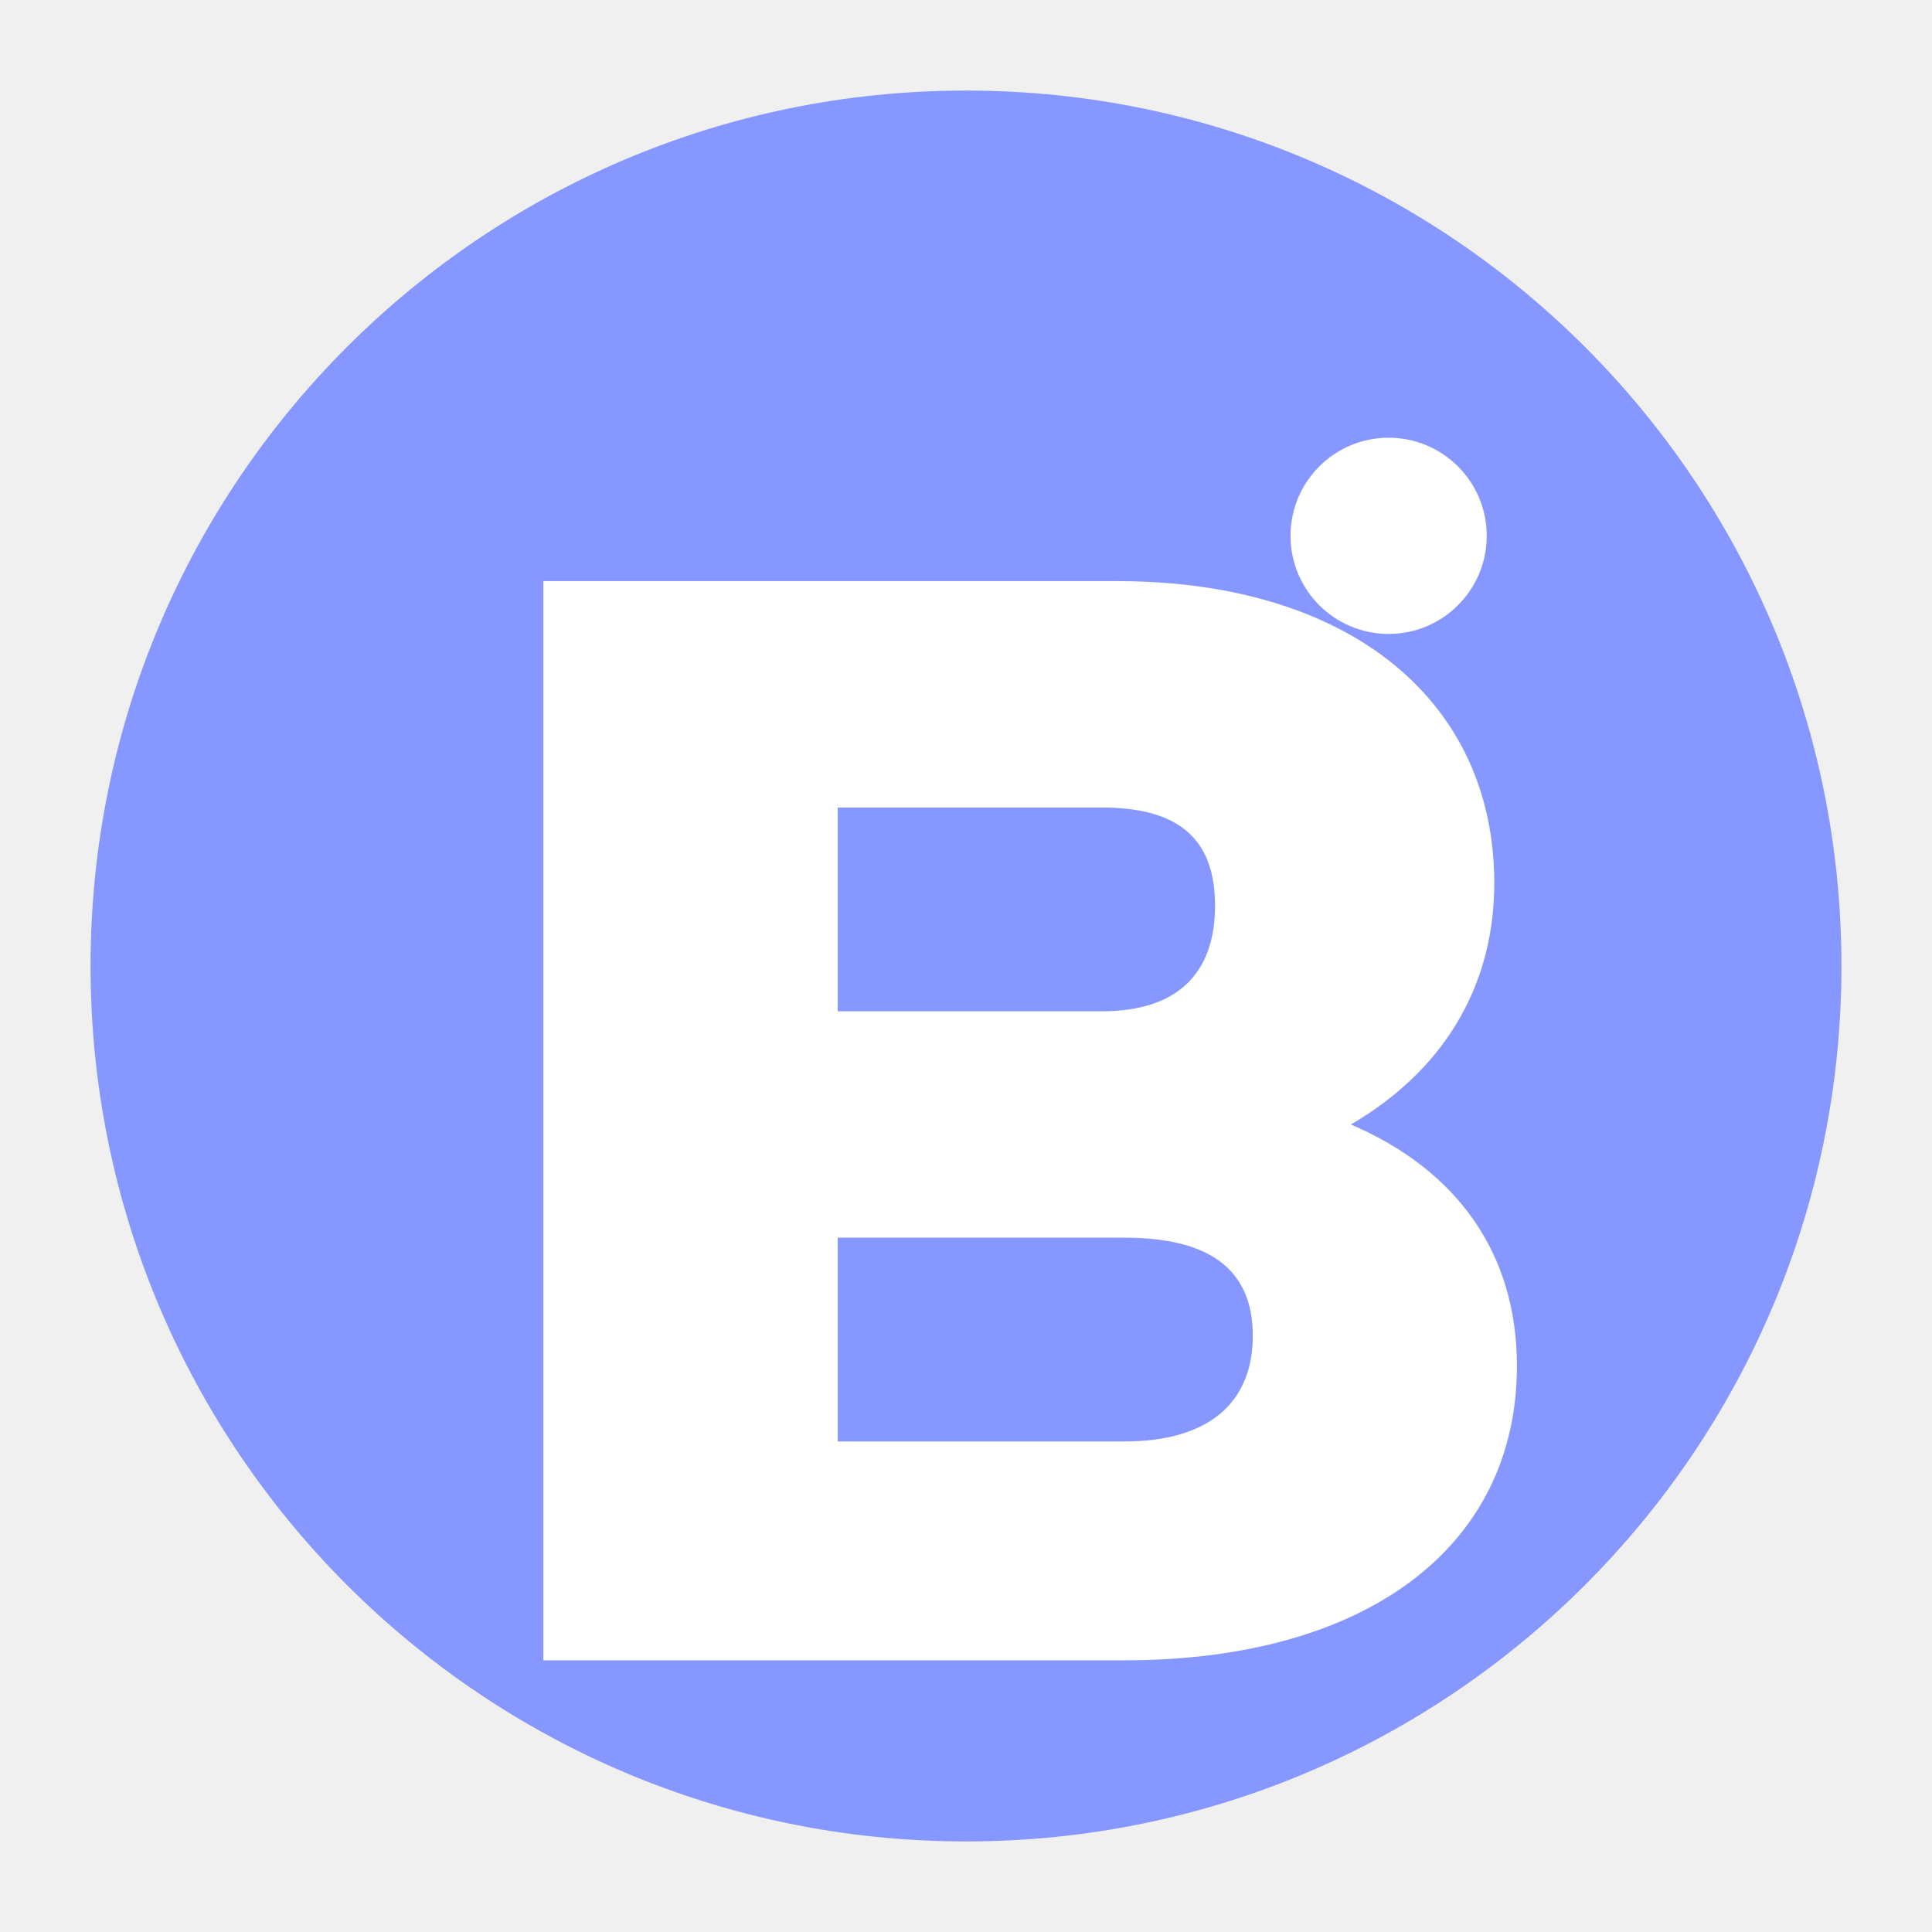
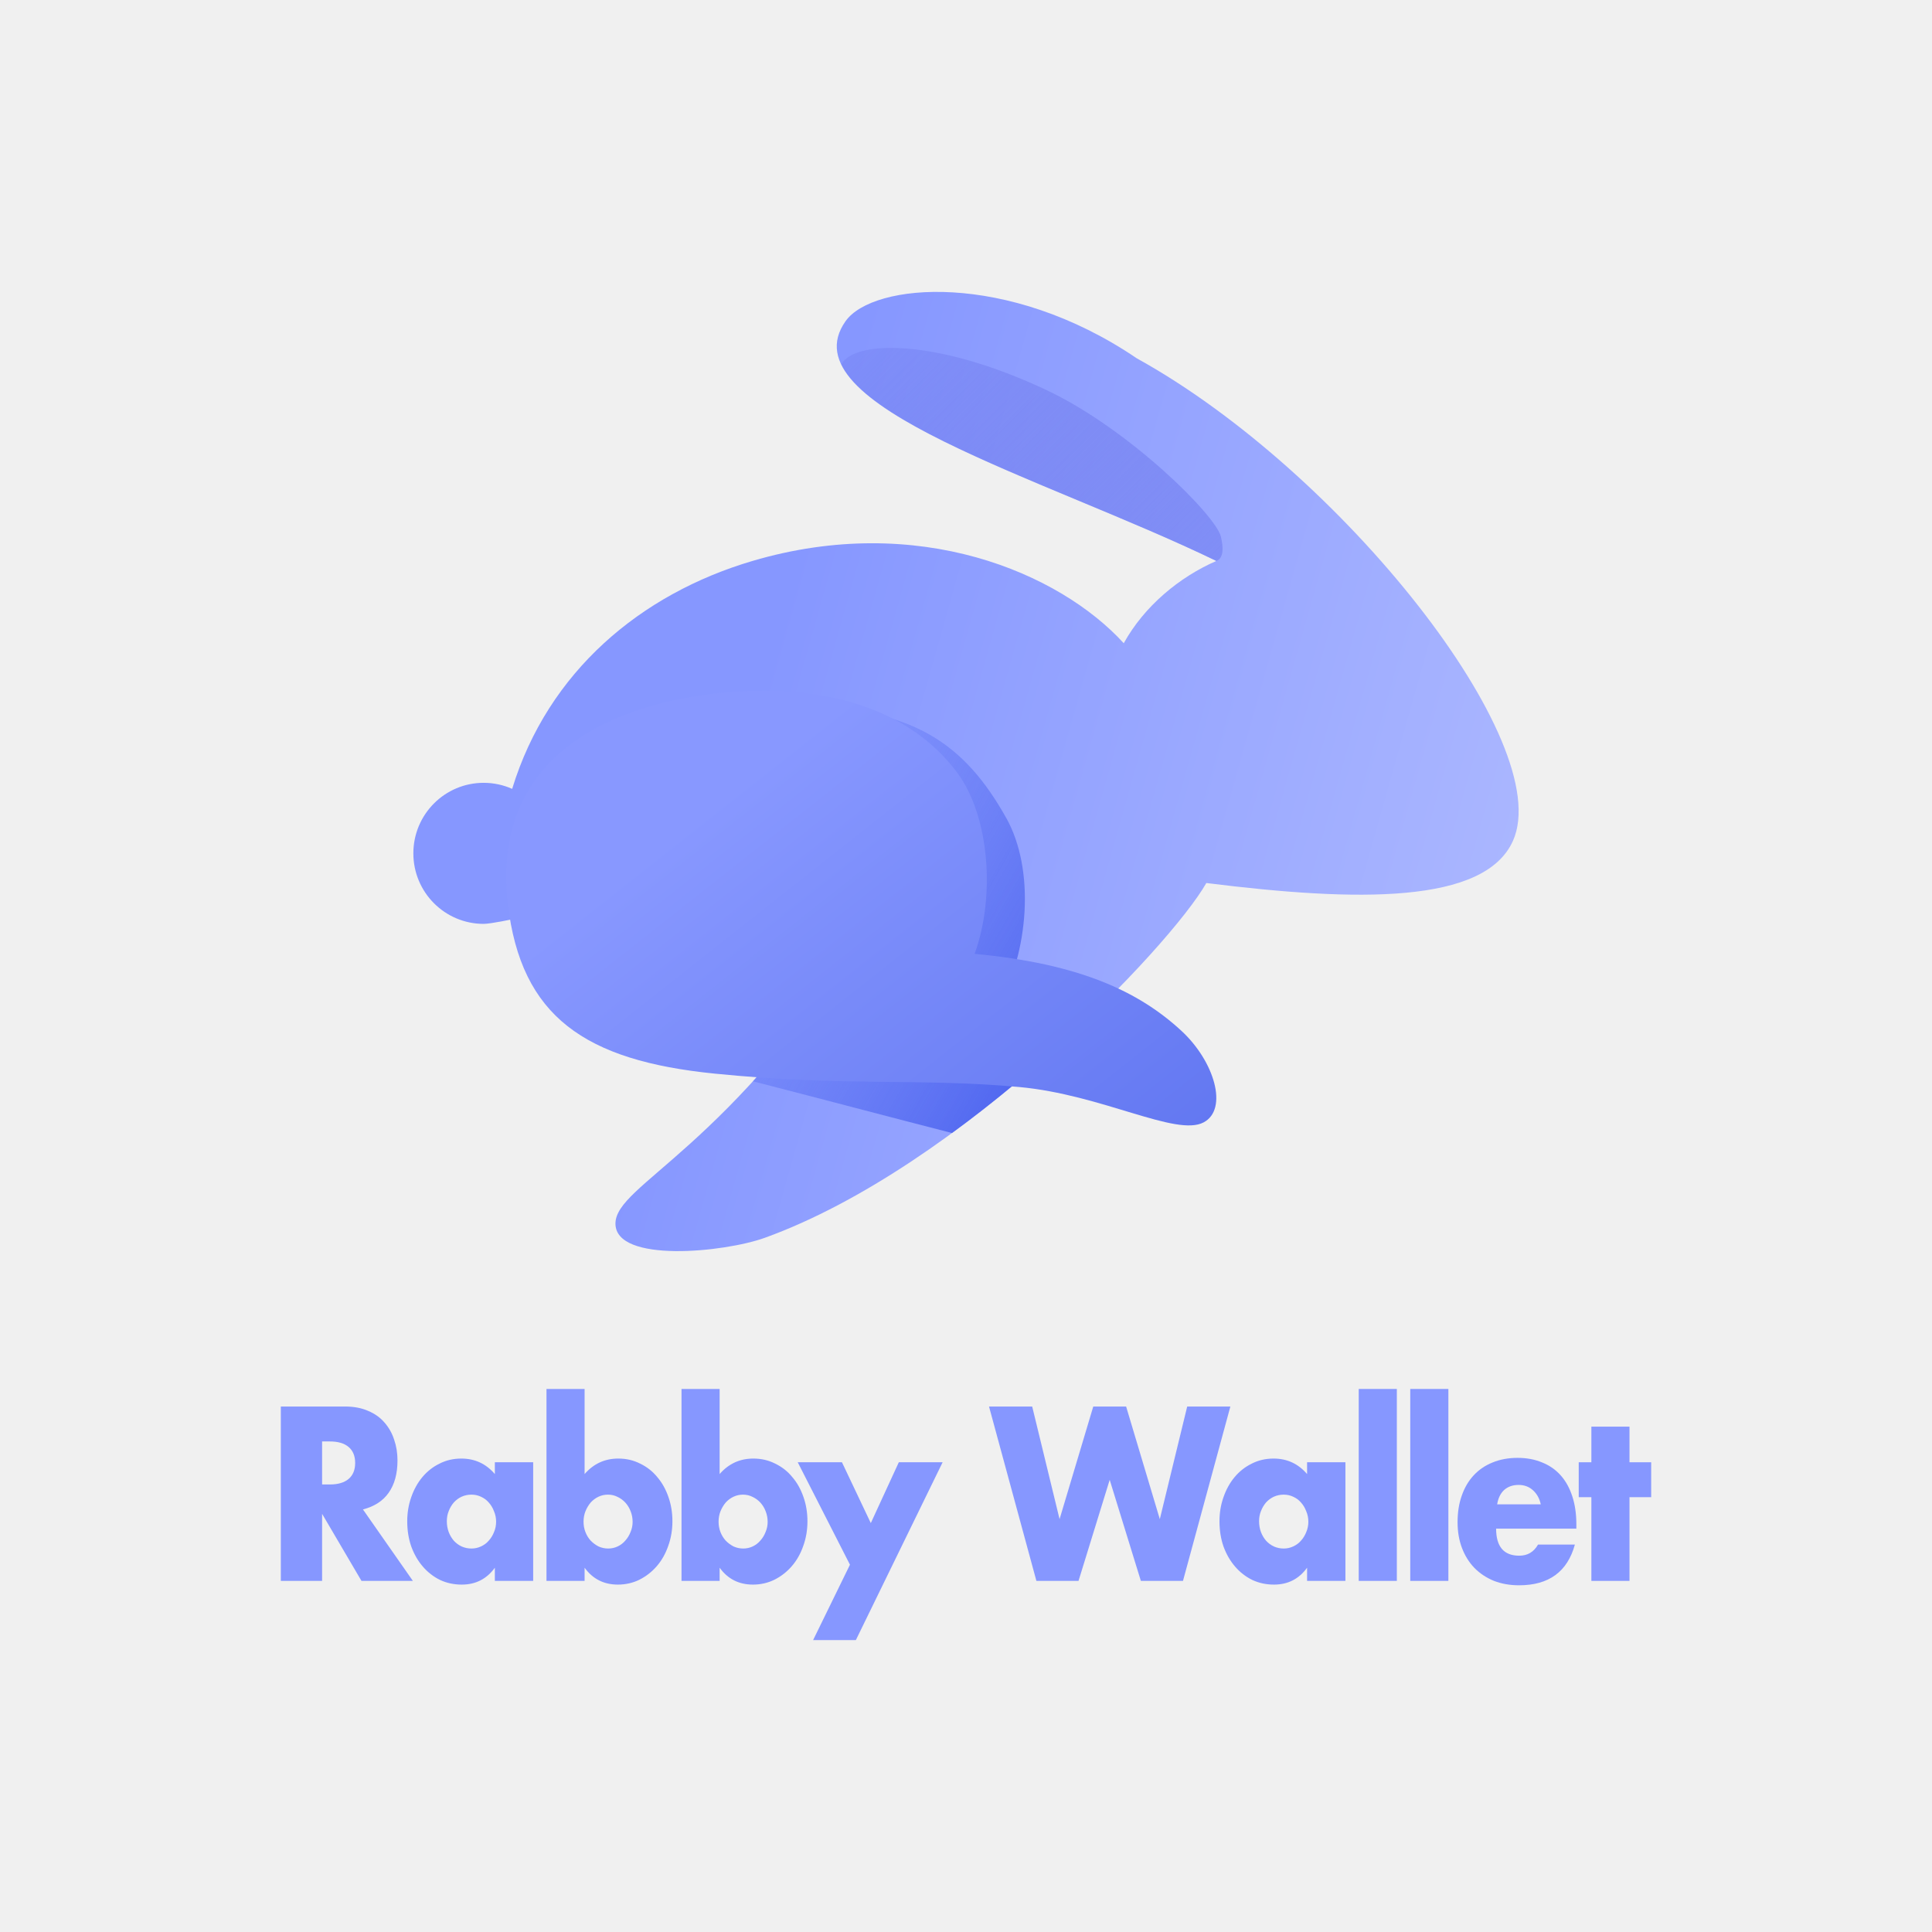
- <svg xmlns="http://www.w3.org/2000/svg" viewBox="0 0 256 256">
-   <circle cx="128" cy="128" r="116" fill="#8697FF" />
-   <path fill="#fff" d="M72 77h76c31 0 50 16 50 40 0 14-7 25-19 32 14 6 22 17 22 32 0 24-20 39-52 39H72zm39 30v27h35c10 0 15-5 15-14s-5-13-15-13zm0 57v27h38c11 0 17-5 17-14s-6-13-17-13z" />
-   <circle cx="184" cy="71" r="13" fill="#fff" />
+ <svg xmlns="http://www.w3.org/2000/svg" width="512" height="512" viewBox="0 0 512 512" fill="none">
+   <path d="M400.96 222.806C412.465 197.018 355.59 124.972 301.254 94.956C267.005 71.703 231.317 74.898 224.089 85.108C208.227 107.514 276.614 126.5 322.35 148.655C312.518 152.94 303.253 160.628 297.805 170.461C280.755 151.783 243.331 135.699 199.418 148.655C169.826 157.386 145.233 177.969 135.728 209.057C133.418 208.028 130.861 207.455 128.171 207.455C117.883 207.455 109.543 215.823 109.543 226.146C109.543 236.468 117.883 244.836 128.171 244.836C130.077 244.836 136.04 243.553 136.04 243.553L231.317 244.246C193.214 304.897 163.101 313.763 163.101 324.271C163.101 334.778 191.914 331.931 202.732 328.014C254.521 309.265 310.145 250.83 319.69 234.009C359.773 239.027 393.459 239.62 400.96 222.806Z" fill="url(#paint0_linear_1758_623)" />
+   <path fill-rule="evenodd" clip-rule="evenodd" d="M322.345 148.658C322.348 148.659 322.35 148.66 322.353 148.661C324.473 147.824 324.13 144.682 323.548 142.215C322.21 136.545 299.125 113.672 277.448 103.428C247.909 89.468 226.157 90.188 222.944 96.622C228.961 108.996 256.855 120.613 285.989 132.746C298.418 137.923 311.073 143.193 322.35 148.656C322.349 148.657 322.347 148.657 322.345 148.658Z" fill="url(#paint1_linear_1758_623)" />
+   <path fill-rule="evenodd" clip-rule="evenodd" d="M284.861 273.194C278.887 270.903 272.139 268.802 264.467 266.895C272.647 252.208 274.364 230.467 266.638 216.72C255.796 197.429 242.186 187.161 210.56 187.161C193.166 187.161 146.333 193.039 145.502 232.267C145.414 236.382 145.499 240.155 145.796 243.623L231.317 244.245C219.788 262.597 208.99 276.208 199.536 286.558C210.887 289.476 220.253 291.926 228.852 294.175C237.012 296.31 244.48 298.263 252.297 300.264C264.089 291.644 275.174 282.245 284.861 273.194Z" fill="url(#paint2_linear_1758_623)" />
+   <path d="M134.586 239.593C138.08 269.392 154.959 281.07 189.448 284.526C223.938 287.982 243.721 285.664 270.06 288.068C292.058 290.076 311.7 301.324 318.986 297.437C325.544 293.939 321.875 281.301 313.101 273.192C301.726 262.682 285.984 255.374 258.284 252.781C263.805 237.616 262.258 216.352 253.684 204.783C241.288 188.056 218.407 180.493 189.448 183.797C159.193 187.25 130.202 202.195 134.586 239.593Z" fill="url(#paint3_linear_1758_623)" />
+   <path d="M85.36 393.398H87.425C89.583 393.398 91.239 392.907 92.392 391.927C93.546 390.946 94.122 389.537 94.122 387.698C94.122 385.86 93.546 384.45 92.392 383.469C91.239 382.489 89.583 381.999 87.425 381.999H85.36V393.398ZM109.415 418.954H95.797L85.36 401.181V418.954H74.421V372.744H91.443C93.787 372.744 95.834 373.132 97.582 373.909C99.331 374.644 100.764 375.666 101.88 376.973C103.033 378.281 103.889 379.792 104.447 381.508C105.043 383.224 105.34 385.063 105.34 387.024C105.34 390.538 104.559 393.398 102.996 395.604C101.471 397.769 99.201 399.24 96.187 400.017L109.415 418.954Z" fill="#8697FF" />
+   <path d="M118.415 403.142C118.415 404.164 118.582 405.124 118.917 406.023C119.252 406.881 119.699 407.637 120.257 408.29C120.852 408.944 121.54 409.455 122.322 409.822C123.14 410.19 124.015 410.374 124.945 410.374C125.838 410.374 126.675 410.19 127.456 409.822C128.275 409.455 128.963 408.944 129.521 408.29C130.117 407.637 130.582 406.881 130.917 406.023C131.289 405.165 131.475 404.245 131.475 403.265C131.475 402.284 131.289 401.365 130.917 400.507C130.582 399.608 130.117 398.832 129.521 398.178C128.963 397.524 128.275 397.014 127.456 396.646C126.675 396.278 125.838 396.094 124.945 396.094C124.015 396.094 123.14 396.278 122.322 396.646C121.54 397.014 120.852 397.524 120.257 398.178C119.699 398.832 119.252 399.588 118.917 400.446C118.582 401.263 118.415 402.162 118.415 403.142ZM131.14 387.514H141.298V418.954H131.14V415.461C128.982 418.443 126.061 419.935 122.378 419.935C120.294 419.935 118.378 419.526 116.629 418.709C114.88 417.851 113.355 416.666 112.052 415.154C110.75 413.643 109.727 411.865 108.983 409.822C108.276 407.78 107.922 405.553 107.922 403.142C107.922 400.895 108.276 398.771 108.983 396.768C109.69 394.726 110.676 392.948 111.941 391.437C113.206 389.925 114.713 388.74 116.462 387.882C118.21 386.983 120.145 386.534 122.266 386.534C125.838 386.534 128.796 387.902 131.14 390.64V387.514Z" fill="#8697FF" />
+   <path d="M167.65 403.326C167.65 402.346 167.483 401.426 167.148 400.568C166.813 399.669 166.348 398.893 165.752 398.239C165.157 397.586 164.469 397.075 163.687 396.707C162.906 396.299 162.05 396.094 161.12 396.094C160.227 396.094 159.39 396.278 158.609 396.646C157.827 397.014 157.139 397.524 156.544 398.178C155.985 398.832 155.52 399.608 155.148 400.507C154.813 401.365 154.646 402.284 154.646 403.265C154.646 404.245 154.813 405.165 155.148 406.023C155.483 406.881 155.948 407.637 156.544 408.29C157.139 408.903 157.827 409.414 158.609 409.822C159.427 410.19 160.283 410.374 161.176 410.374C162.069 410.374 162.906 410.19 163.687 409.822C164.469 409.455 165.139 408.944 165.697 408.29C166.292 407.637 166.757 406.881 167.092 406.023C167.464 405.165 167.65 404.266 167.65 403.326ZM154.925 368.087V390.64C157.306 387.902 160.283 386.534 163.855 386.534C165.976 386.534 167.91 386.983 169.659 387.882C171.445 388.74 172.952 389.925 174.18 391.437C175.445 392.907 176.431 394.664 177.138 396.707C177.845 398.709 178.198 400.854 178.198 403.142C178.198 405.471 177.826 407.657 177.082 409.7C176.375 411.743 175.371 413.52 174.068 415.032C172.766 416.543 171.222 417.749 169.436 418.648C167.687 419.506 165.79 419.935 163.743 419.935C160.022 419.935 157.083 418.443 154.925 415.461V418.954H144.823V368.087H154.925Z" fill="#8697FF" />
+   <path d="M203.435 403.326C203.435 402.346 203.267 401.426 202.932 400.568C202.597 399.669 202.132 398.893 201.537 398.239C200.942 397.586 200.253 397.075 199.472 396.707C198.691 396.299 197.835 396.094 196.905 396.094C196.012 396.094 195.175 396.278 194.393 396.646C193.612 397.014 192.923 397.524 192.328 398.178C191.77 398.832 191.305 399.608 190.933 400.507C190.598 401.365 190.431 402.284 190.431 403.265C190.431 404.245 190.598 405.165 190.933 406.023C191.268 406.881 191.733 407.637 192.328 408.29C192.923 408.903 193.612 409.414 194.393 409.822C195.212 410.19 196.068 410.374 196.96 410.374C197.853 410.374 198.691 410.19 199.472 409.822C200.253 409.455 200.923 408.944 201.481 408.29C202.077 407.637 202.542 406.881 202.876 406.023C203.249 405.165 203.435 404.266 203.435 403.326ZM190.71 368.087V390.64C193.091 387.902 196.068 386.534 199.639 386.534C201.76 386.534 203.695 386.983 205.444 387.882C207.23 388.74 208.737 389.925 209.964 391.437C211.23 392.907 212.216 394.664 212.922 396.707C213.629 398.709 213.983 400.854 213.983 403.142C213.983 405.471 213.611 407.657 212.867 409.7C212.16 411.743 211.155 413.52 209.853 415.032C208.551 416.543 207.007 417.749 205.221 418.648C203.472 419.506 201.574 419.935 199.528 419.935C195.807 419.935 192.868 418.443 190.71 415.461V418.954H180.608V368.087H190.71Z" fill="#8697FF" />
+   <path d="M225.247 414.664L211.406 387.514H223.126L230.772 403.633L238.195 387.514H249.804L226.81 434.643H215.48L225.247 414.664Z" fill="#8697FF" />
+   <path d="M273.542 372.744L280.797 402.591L289.727 372.744H298.434L307.363 402.591L314.619 372.744H326.06L313.503 418.954H302.34L294.08 392.172L285.82 418.954H274.658L262.1 372.744H273.542Z" fill="#8697FF" />
+   <path d="M333.667 403.142C333.667 404.164 333.835 405.124 334.17 406.023C334.505 406.881 334.951 407.637 335.509 408.29C336.104 408.944 336.793 409.455 337.574 409.822C338.393 410.19 339.267 410.374 340.197 410.374C341.09 410.374 341.927 410.19 342.709 409.822C343.527 409.455 344.216 408.944 344.774 408.29C345.369 407.637 345.834 406.881 346.169 406.023C346.541 405.165 346.727 404.245 346.727 403.265C346.727 402.284 346.541 401.365 346.169 400.507C345.834 399.608 345.369 398.832 344.774 398.178C344.216 397.524 343.527 397.014 342.709 396.646C341.927 396.278 341.09 396.094 340.197 396.094C339.267 396.094 338.393 396.278 337.574 396.646C336.793 397.014 336.104 397.524 335.509 398.178C334.951 398.832 334.505 399.588 334.17 400.446C333.835 401.263 333.667 402.162 333.667 403.142ZM346.392 387.514H356.55V418.954H346.392V415.461C344.234 418.443 341.314 419.935 337.63 419.935C335.546 419.935 333.63 419.526 331.881 418.709C330.133 417.851 328.607 416.666 327.305 415.154C326.003 413.643 324.979 411.865 324.235 409.822C323.528 407.78 323.175 405.553 323.175 403.142C323.175 400.895 323.528 398.771 324.235 396.768C324.942 394.726 325.928 392.948 327.193 391.437C328.458 389.925 329.965 388.74 331.714 387.882C333.463 386.983 335.398 386.534 337.518 386.534C341.09 386.534 344.048 387.902 346.392 390.64V387.514Z" fill="#8697FF" />
+   <path d="M370.178 368.087V418.954H360.076V368.087H370.178Z" fill="#8697FF" />
+   <path d="M383.834 368.087V418.954H373.732V368.087H383.834Z" fill="#8697FF" />
+   <path d="M408.318 398.668C407.983 397.116 407.294 395.87 406.252 394.93C405.211 393.99 403.946 393.52 402.457 393.52C400.895 393.52 399.611 393.97 398.606 394.869C397.639 395.767 397.025 397.034 396.765 398.668H408.318ZM396.486 405.103C396.486 409.884 398.532 412.274 402.625 412.274C404.82 412.274 406.476 411.293 407.592 409.332H417.359C415.387 416.523 410.457 420.118 402.569 420.118C400.15 420.118 397.937 419.73 395.927 418.954C393.918 418.137 392.188 416.993 390.737 415.522C389.323 414.051 388.225 412.294 387.444 410.251C386.663 408.209 386.272 405.921 386.272 403.387C386.272 400.773 386.644 398.423 387.388 396.339C388.132 394.215 389.193 392.417 390.57 390.946C391.946 389.475 393.602 388.352 395.537 387.576C397.509 386.758 399.723 386.35 402.178 386.35C404.597 386.35 406.773 386.758 408.708 387.576C410.643 388.352 412.28 389.496 413.62 391.008C414.959 392.519 415.982 394.378 416.689 396.585C417.396 398.75 417.75 401.202 417.75 403.939V405.103H396.486Z" fill="#8697FF" />
+   <path d="M431.831 396.768V418.954H421.729V396.768H418.38V387.514H421.729V378.076H431.831V387.514H437.579V396.768H431.831Z" fill="#8697FF" />
+   <defs>
+     <linearGradient id="paint0_linear_1758_623" x1="195.972" y1="199.97" x2="398.584" y2="257.233" gradientUnits="userSpaceOnUse">
+       <stop stop-color="#8697FF" />
+       <stop offset="1" stop-color="#ABB7FF" />
+     </linearGradient>
+     <linearGradient id="paint1_linear_1758_623" x1="364.383" y1="196.107" x2="217.769" y2="49.628" gradientUnits="userSpaceOnUse">
+       <stop stop-color="#8697FF" />
+       <stop offset="1" stop-color="#5156D8" stop-opacity="0" />
+     </linearGradient>
+     <linearGradient id="paint2_linear_1758_623" x1="288.926" y1="278.313" x2="148.327" y2="197.75" gradientUnits="userSpaceOnUse">
+       <stop stop-color="#465EED" />
+       <stop offset="1" stop-color="#8697FF" stop-opacity="0" />
+     </linearGradient>
+     <linearGradient id="paint3_linear_1758_623" x1="208.062" y1="198.453" x2="303.333" y2="319.098" gradientUnits="userSpaceOnUse">
+       <stop stop-color="#8898FF" />
+       <stop offset="0.984" stop-color="#6277F1" />
+     </linearGradient>
+   </defs>
</svg>
